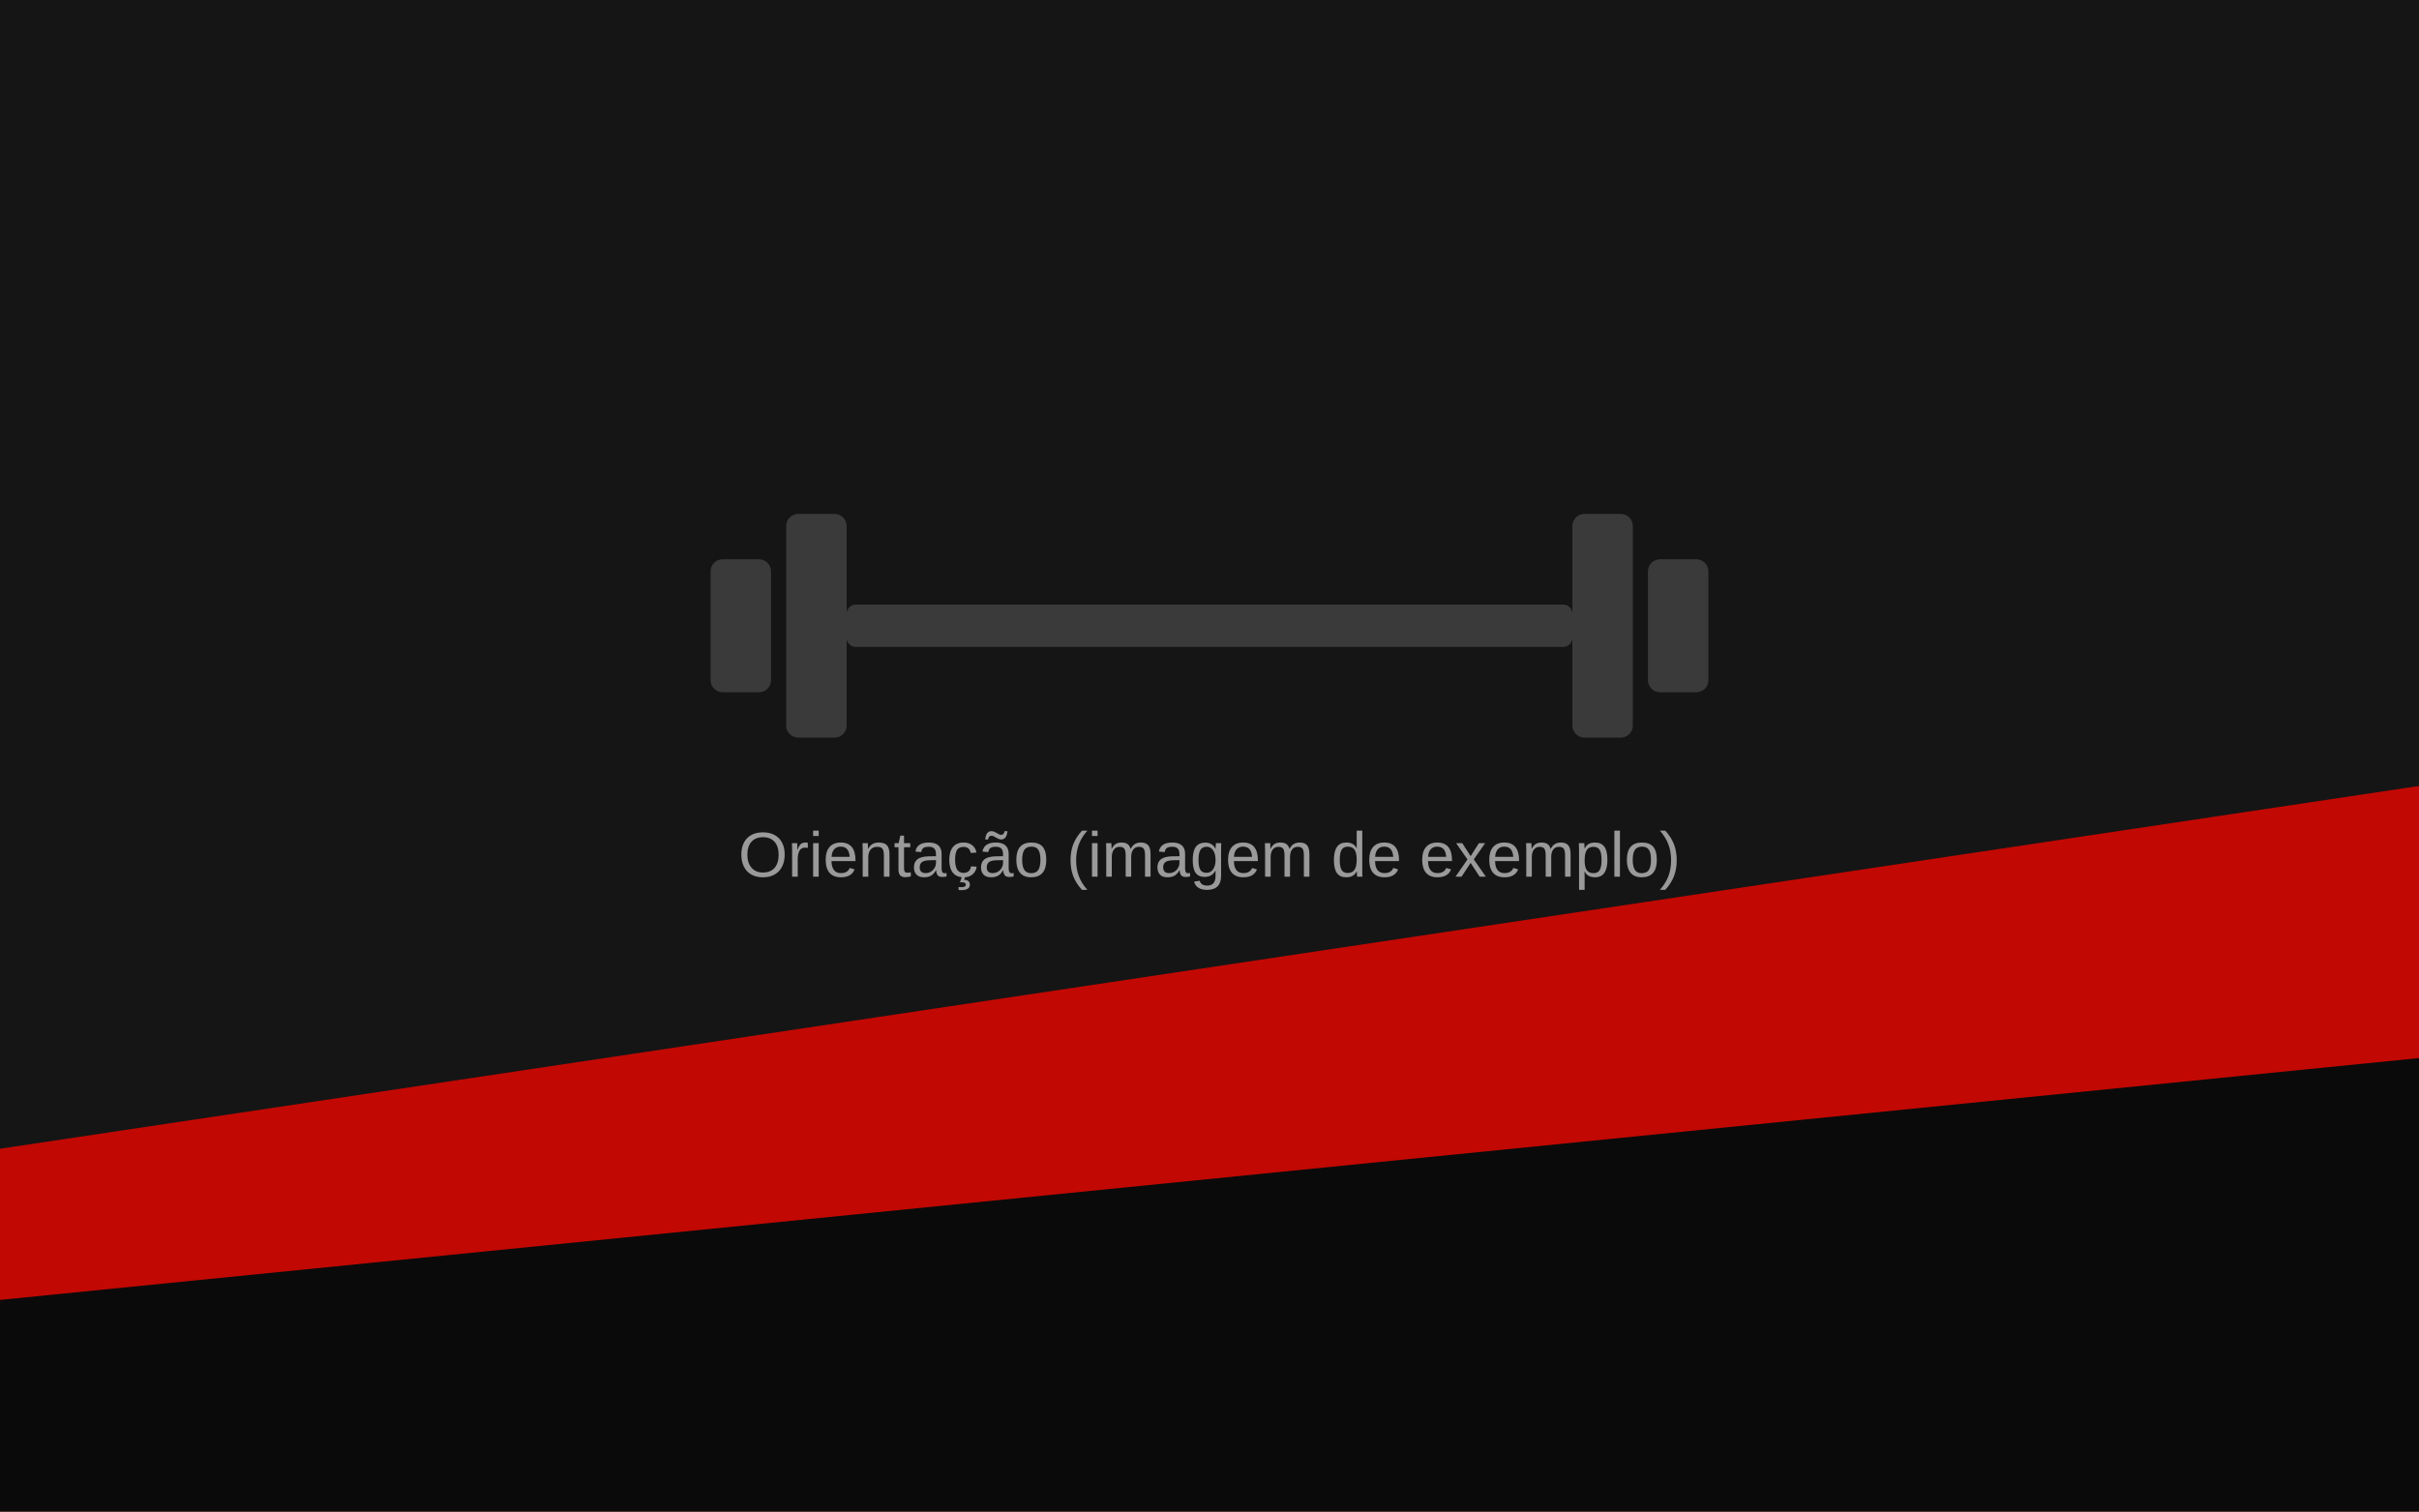
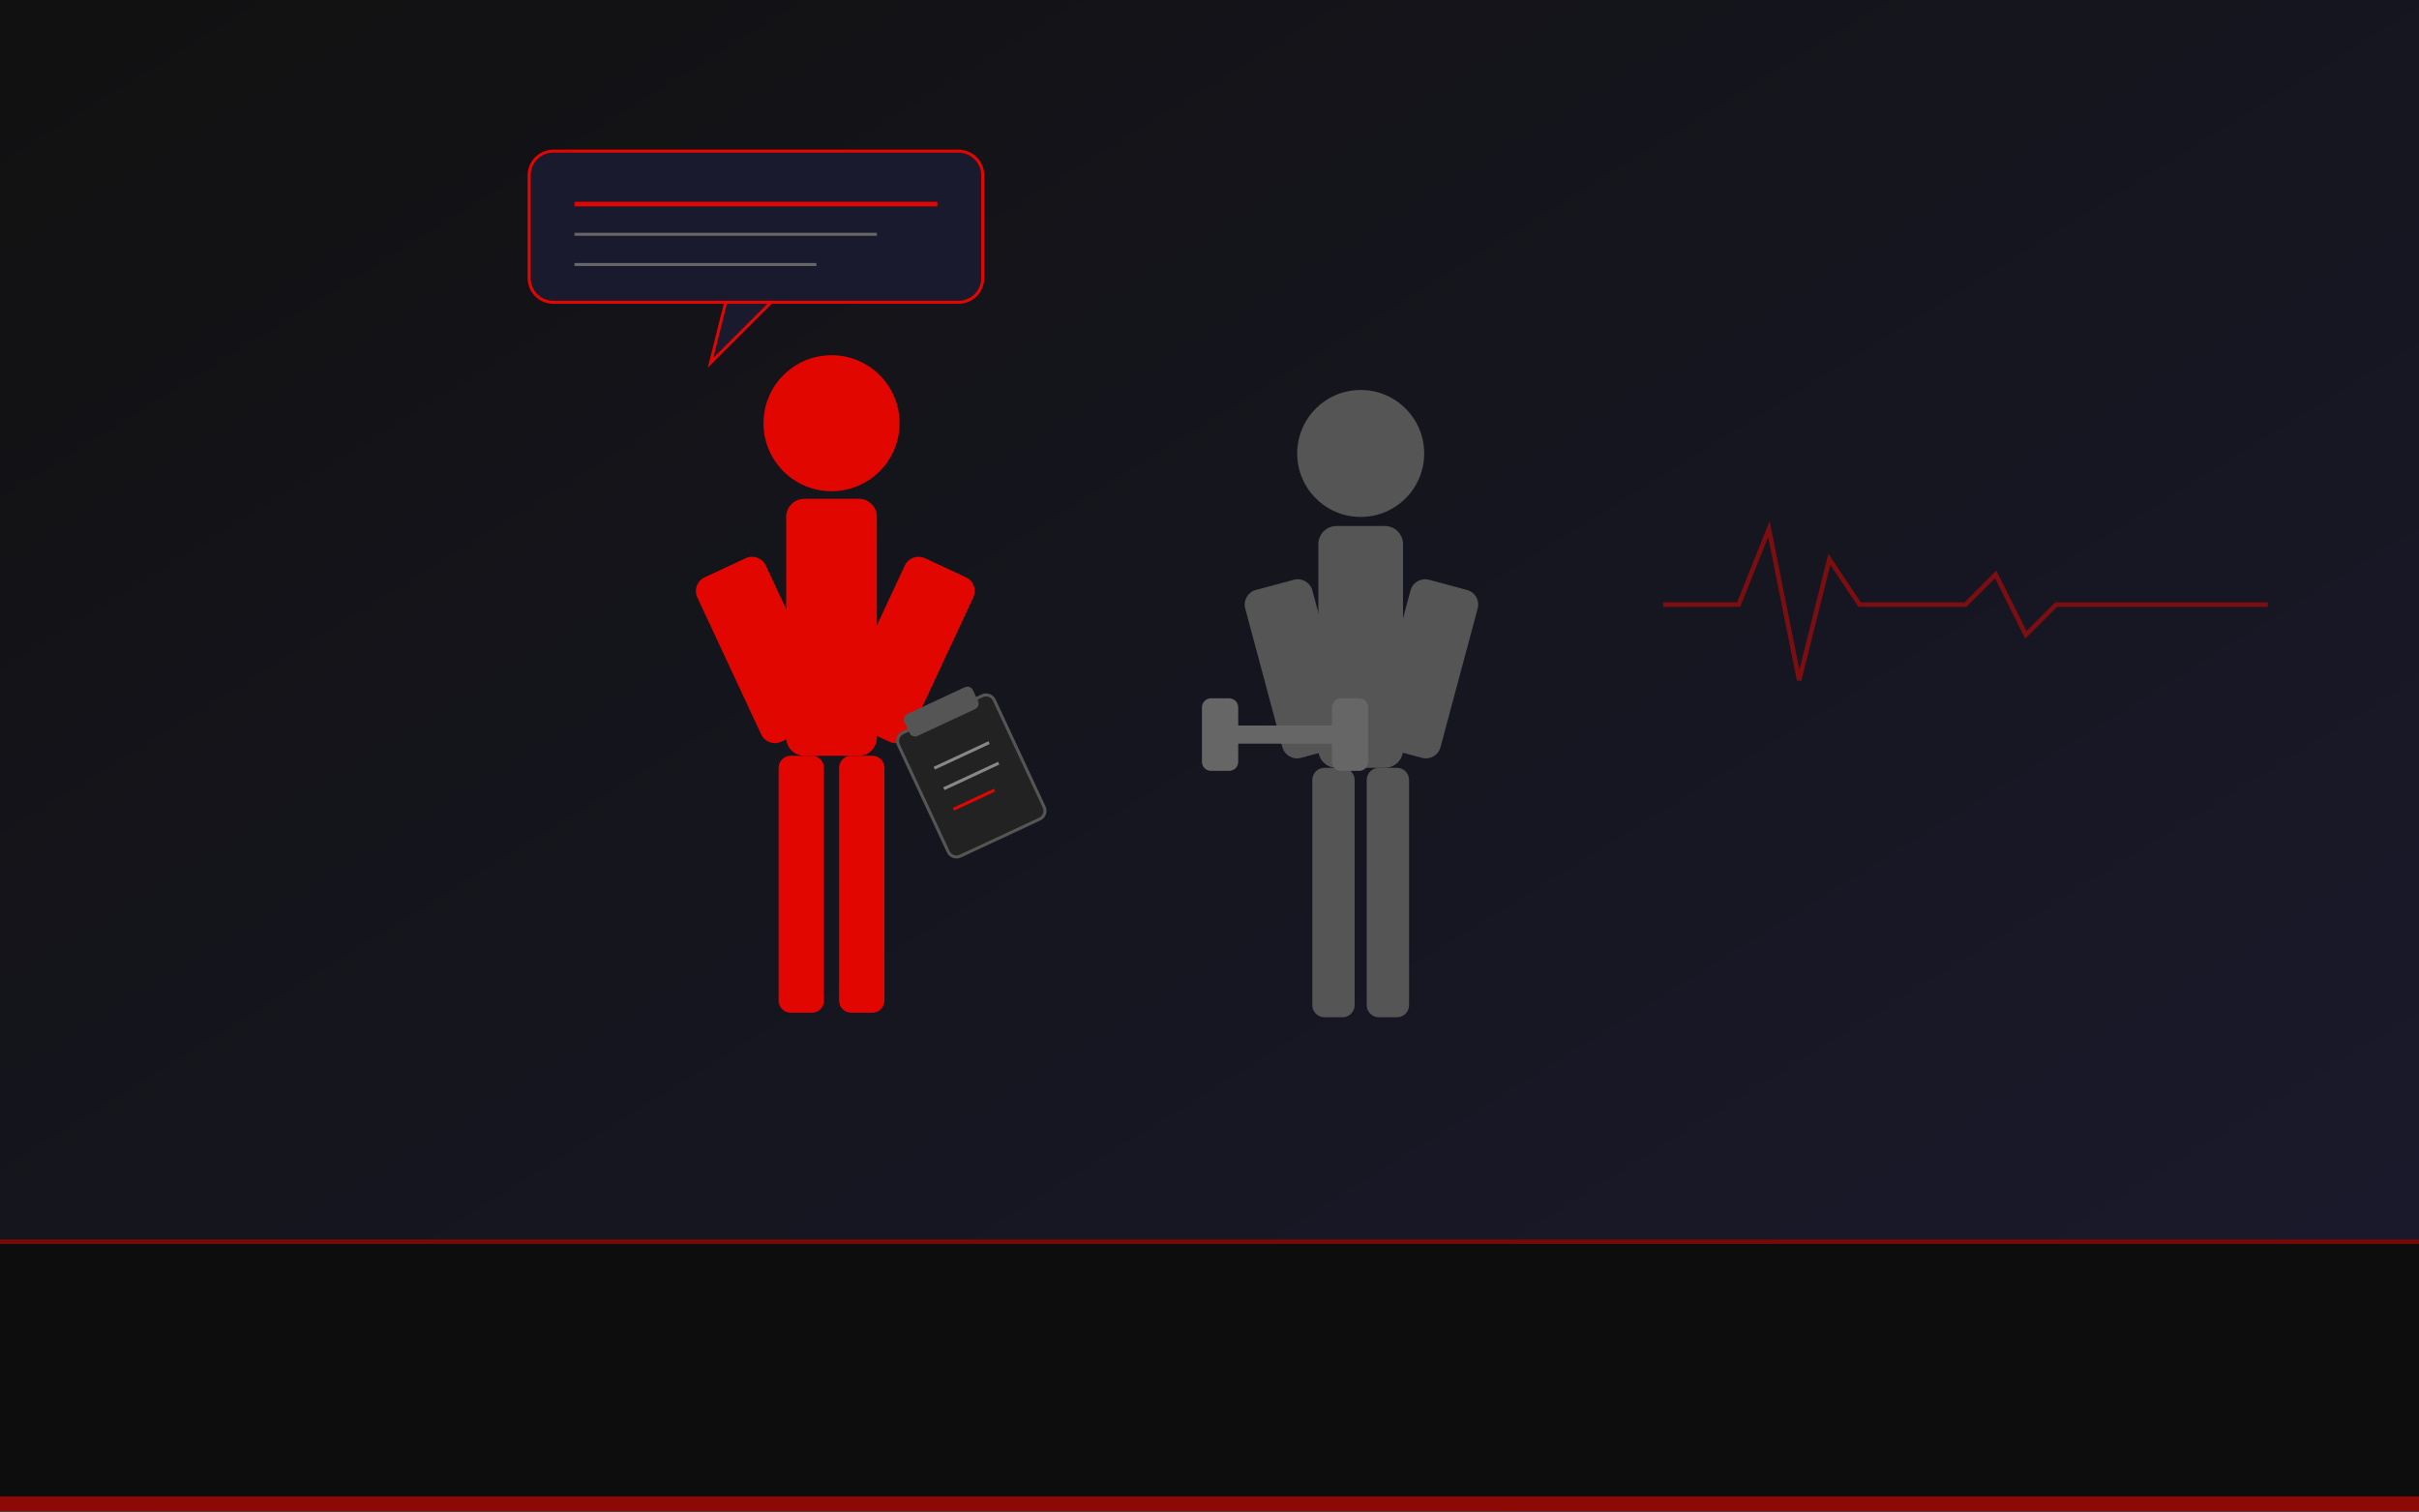
<svg xmlns="http://www.w3.org/2000/svg" viewBox="0 0 1600 1000" preserveAspectRatio="xMidYMid slice">
-   <rect width="1600" height="1000" fill="#151515" />
-   <path d="M0 760 L1600 520 V1000 H0Z" fill="#e10600" opacity=".85" />
-   <path d="M0 860 L1600 700 V1000 H0Z" fill="#0a0a0a" />
-   <g fill="#3a3a3a">
-     <rect x="560" y="400" width="480" height="28" rx="6" />
-     <rect x="520" y="340" width="40" height="148" rx="8" />
-     <rect x="1040" y="340" width="40" height="148" rx="8" />
-     <rect x="470" y="370" width="40" height="88" rx="8" />
-     <rect x="1090" y="370" width="40" height="88" rx="8" />
+   <defs>
+     <linearGradient id="bg" x1="0" y1="0" x2="1" y2="1">
+       <stop offset="0%" stop-color="#111" />
+       <stop offset="100%" stop-color="#1a1a2e" />
+     </linearGradient>
+   </defs>
+   <rect width="1600" height="1000" fill="url(#bg)" />
+   <rect y="820" width="1600" height="180" fill="#0d0d0d" />
+   <rect y="820" width="1600" height="3" fill="#e10600" opacity=".5" />
+   <g fill="#e10600">
+     <circle cx="550" cy="280" r="45" />
+     <rect x="520" y="330" width="60" height="170" rx="12" />
+     <rect x="480" y="370" width="50" height="120" rx="10" transform="rotate(-25 505 430)" />
+     <rect x="575" y="370" width="50" height="120" rx="10" transform="rotate(25 600 430)" />
+     <rect x="515" y="500" width="30" height="170" rx="8" />
+     <rect x="555" y="500" width="30" height="170" rx="8" />
  </g>
-   <text x="800" y="580" text-anchor="middle" font-family="Arial,sans-serif" font-size="42" fill="#9a9a9a">Orientação (imagem de exemplo)</text>
+   <g transform="rotate(-25 640 520)">
+     <rect x="610" y="470" width="70" height="90" rx="6" fill="#222" stroke="#555" stroke-width="2" />
+     <rect x="620" y="460" width="50" height="16" rx="4" fill="#555" />
+     <line x1="625" y1="500" x2="665" y2="500" stroke="#888" stroke-width="2" />
+     <line x1="625" y1="515" x2="665" y2="515" stroke="#888" stroke-width="2" />
+     <line x1="625" y1="530" x2="655" y2="530" stroke="#e10600" stroke-width="2" />
+   </g>
+   <g fill="#555">
+     <circle cx="900" cy="300" r="42" />
+     <rect x="872" y="348" width="56" height="160" rx="12" />
+     <rect x="835" y="385" width="46" height="115" rx="10" transform="rotate(-15 858 442)" />
+     <rect x="920" y="385" width="46" height="115" rx="10" transform="rotate(15 943 442)" />
+     <rect x="868" y="508" width="28" height="165" rx="8" />
+     <rect x="904" y="508" width="28" height="165" rx="8" />
+   </g>
+   <g fill="#666">
+     <rect x="810" y="480" width="80" height="12" rx="4" />
+     <rect x="795" y="462" width="24" height="48" rx="6" />
+     <rect x="881" y="462" width="24" height="48" rx="6" />
+   </g>
+   <g>
+     <rect x="350" y="100" width="300" height="100" rx="16" fill="#1a1a2e" stroke="#e10600" stroke-width="2" />
+     <polygon points="480,200 510,200 470,240" fill="#1a1a2e" stroke="#e10600" stroke-width="2" />
+     <line x1="380" y1="135" x2="620" y2="135" stroke="#e10600" stroke-width="3" />
+     <line x1="380" y1="155" x2="580" y2="155" stroke="#666" stroke-width="2" />
+     <line x1="380" y1="175" x2="540" y2="175" stroke="#666" stroke-width="2" />
+   </g>
+   <polyline points="1100,400 1150,400 1170,350 1190,450 1210,370 1230,400 1300,400 1320,380 1340,420 1360,400 1500,400" fill="none" stroke="#e10600" stroke-width="3" opacity=".5" />
+   <rect x="0" y="990" width="1600" height="10" fill="#e10600" opacity=".6" />
</svg>
